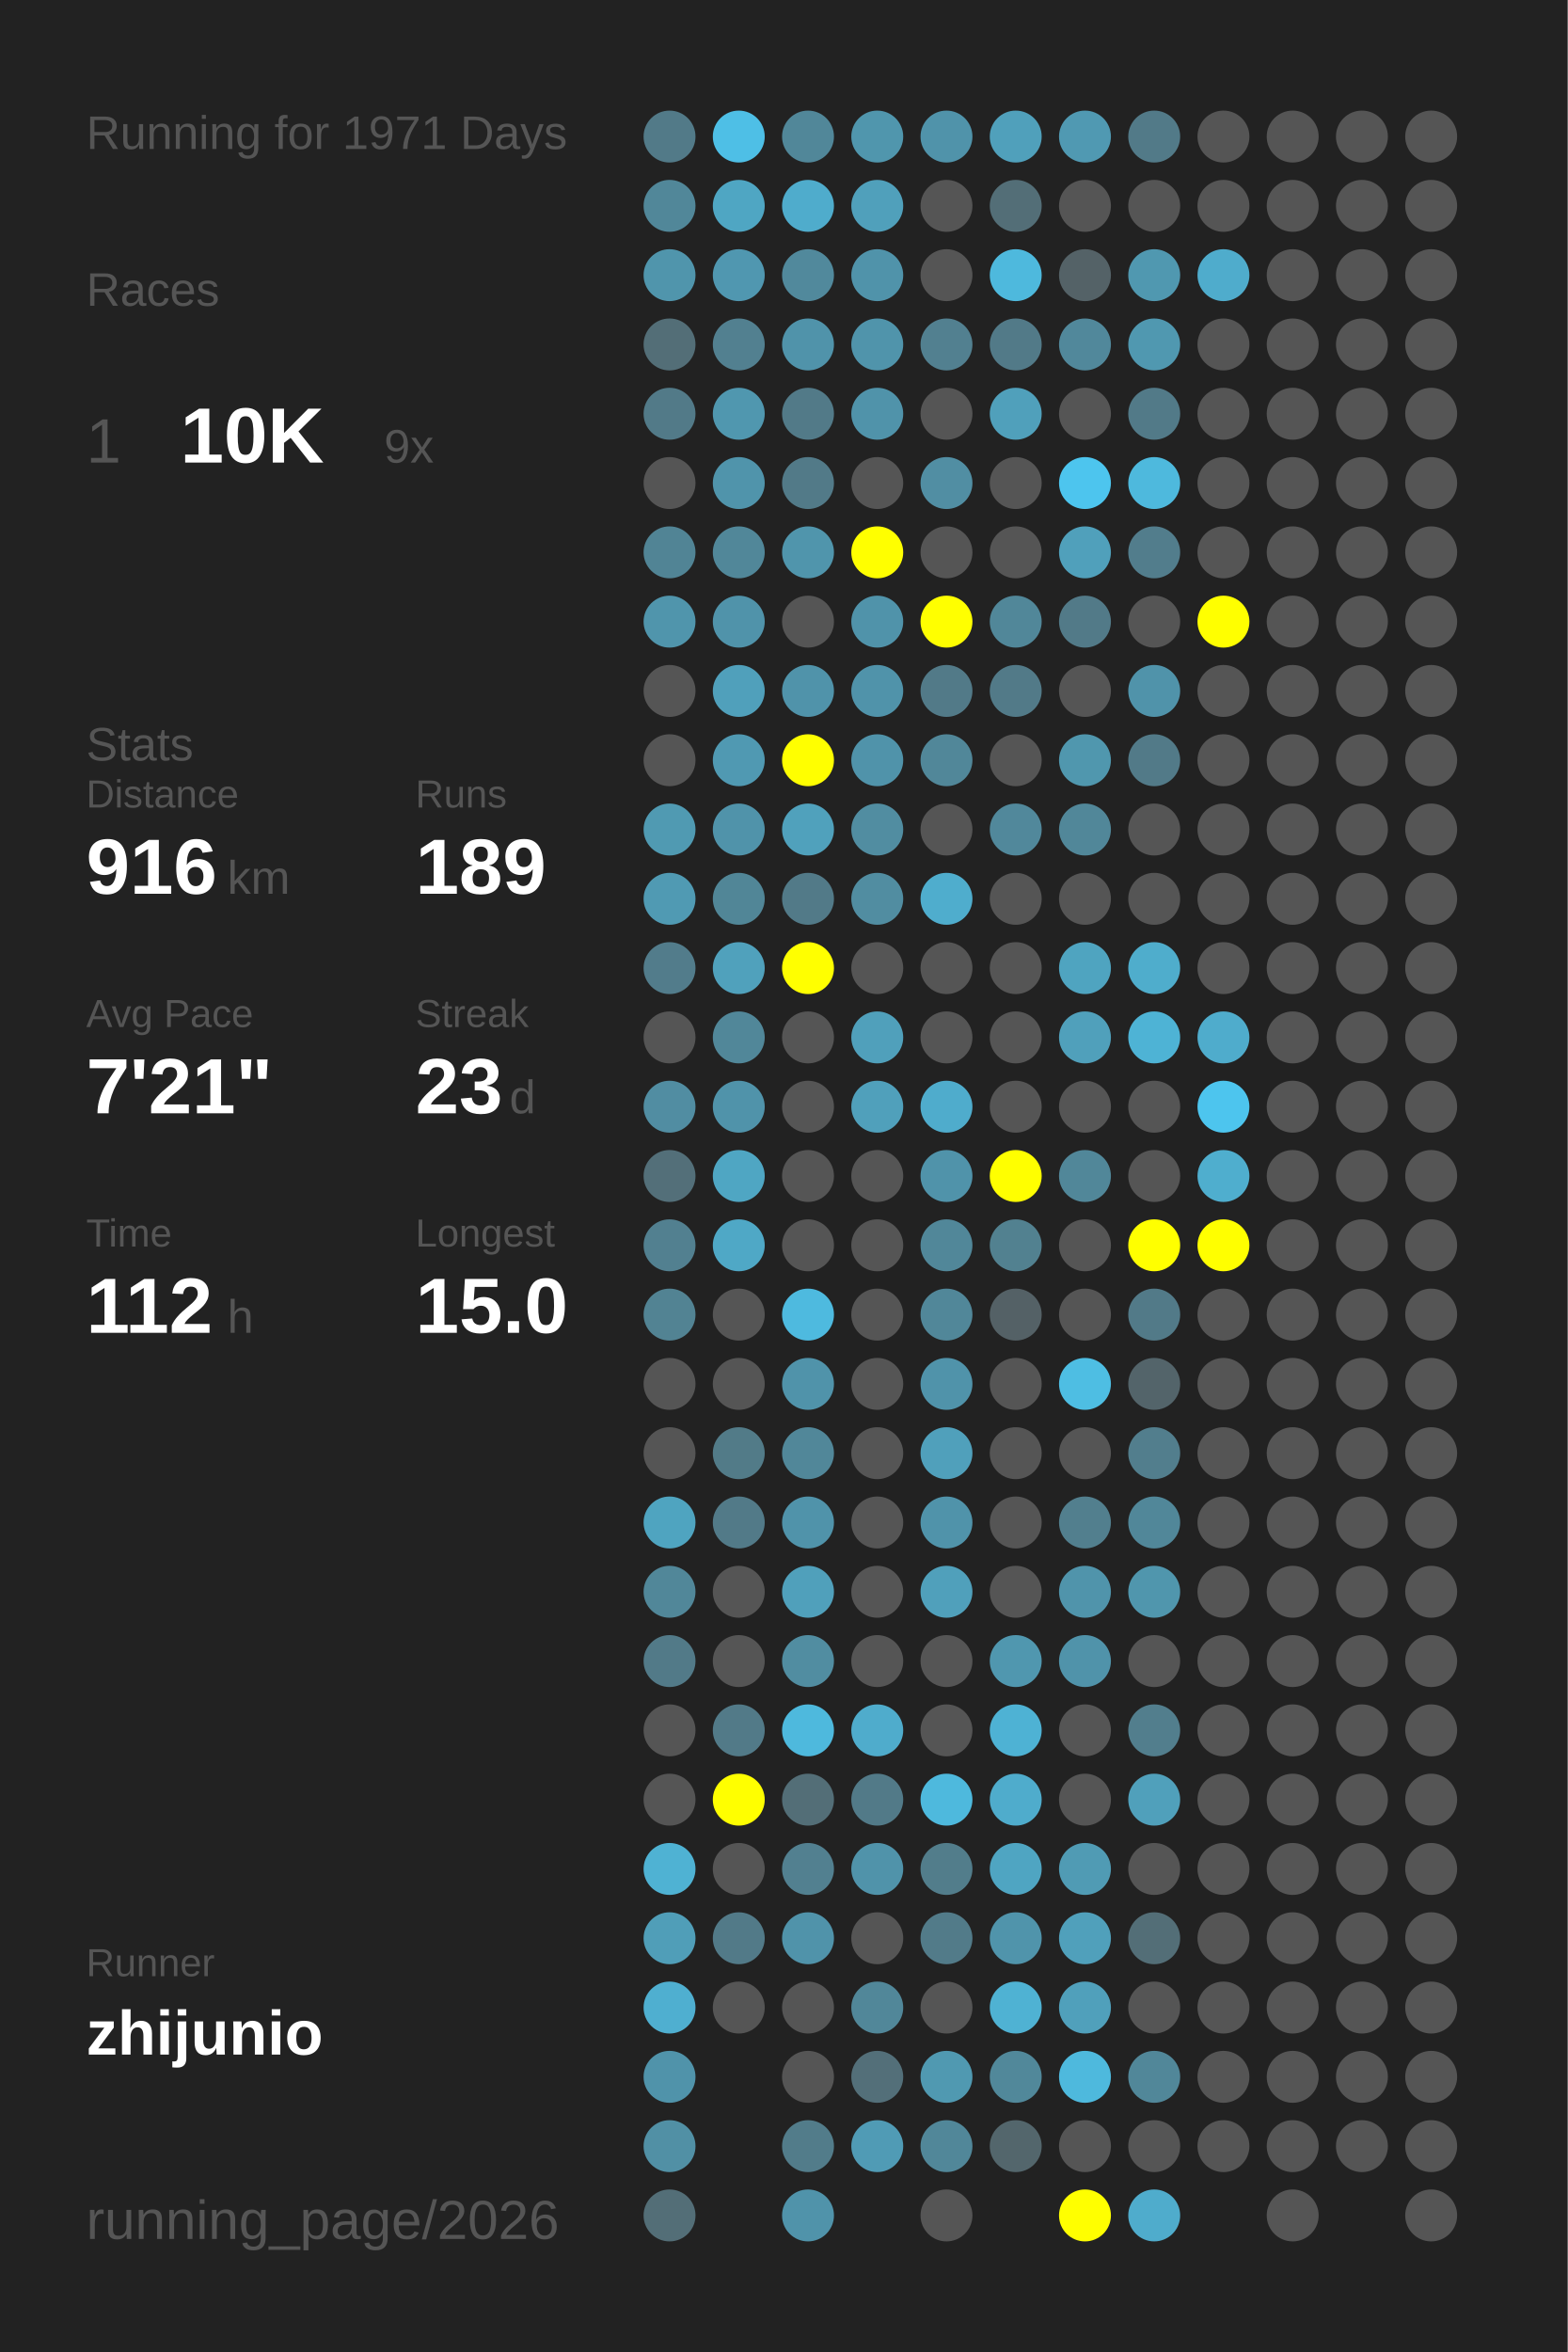
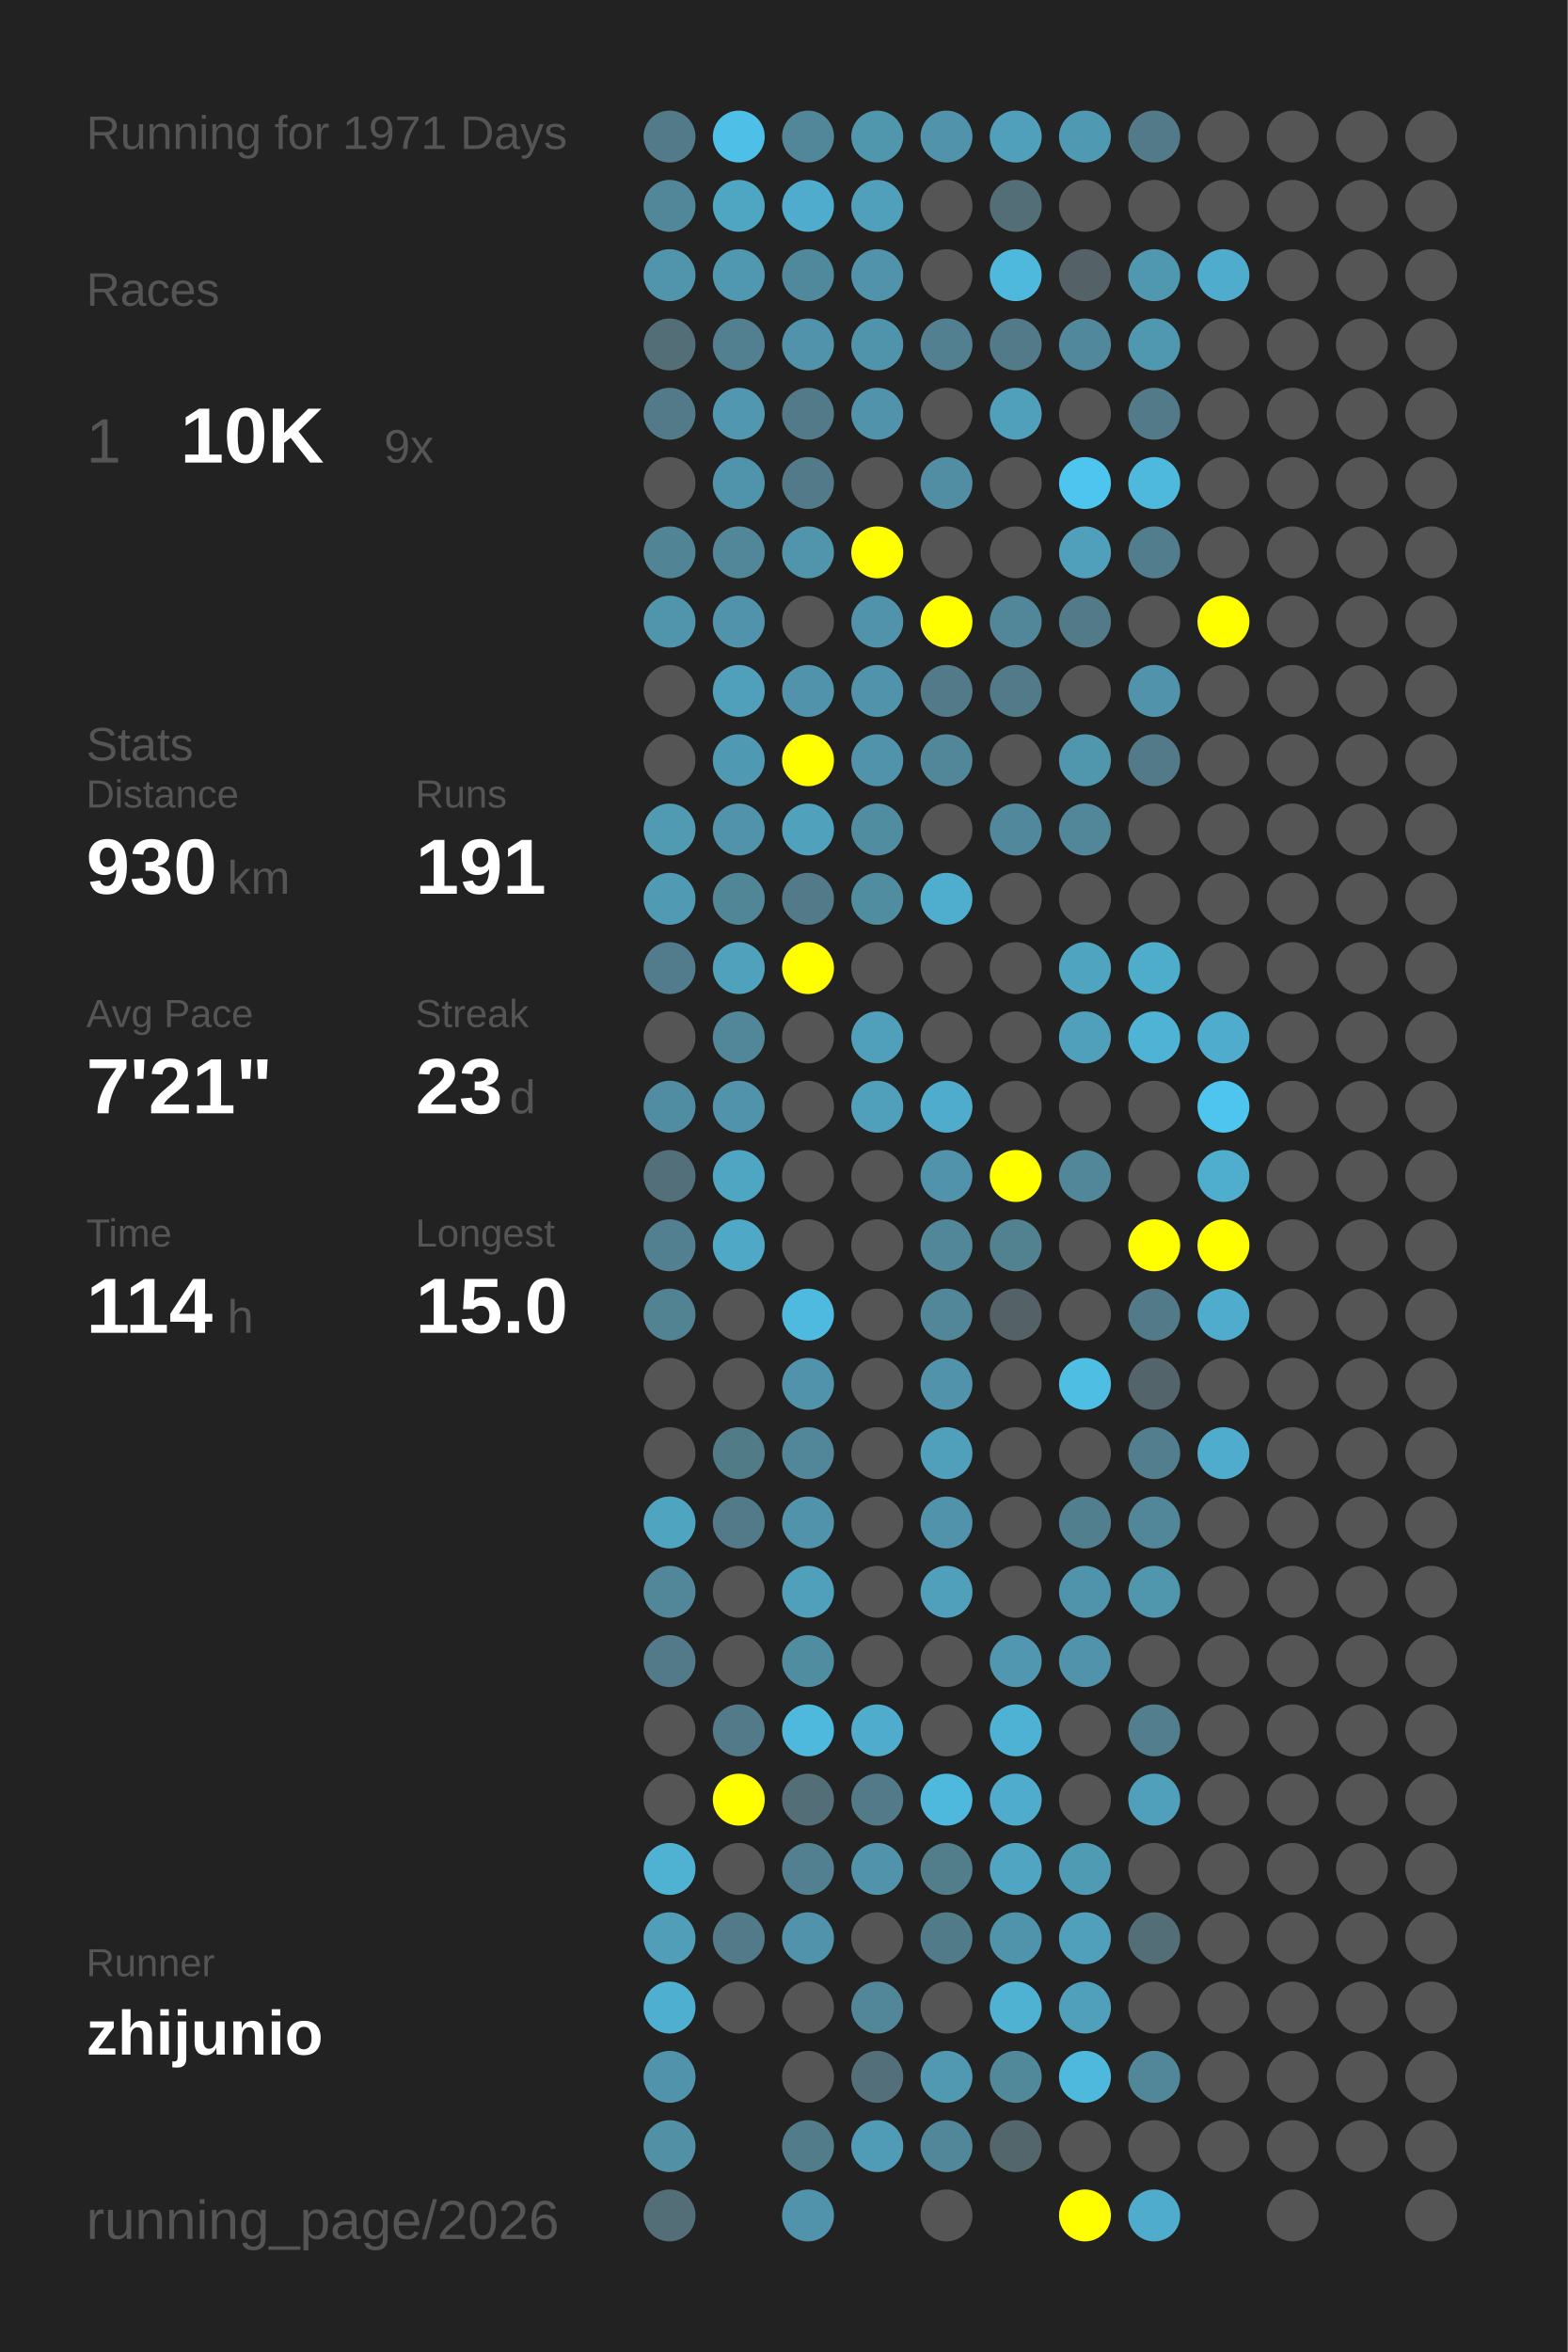
<svg xmlns="http://www.w3.org/2000/svg" baseProfile="full" height="300mm" version="1.1" viewBox="0,0,200,300" width="200mm">
  <defs />
  <rect fill="#222222" height="300" width="200" x="0" y="0" />
  <text fill="#555555" style="font-size:6px; font-family:Arial;" x="11" y="19">Running for 1971 Days</text>
  <text fill="#555555" style="font-size:6px; font-family:Arial;" x="11" y="39">Races</text>
  <text fill="#555555" style="font-size:8px; font-family:Arial;" x="11" y="59">1</text>
  <text fill="#FFFFFF" style="font-size:10px; font-family:Arial; font-weight:bold;" x="23" y="59">10K</text>
  <text fill="#555555" style="font-size:6px; font-family:Arial;" x="49" y="59">9x</text>
  <text fill="#555555" style="font-size:6px; font-family:Arial;" x="11" y="97">Stats</text>
  <text fill="#555555" style="font-size:5px; font-family:Arial;" x="11" y="103">Distance</text>
-   <text fill="#FFFFFF" style="font-size:10px; font-family:Arial; font-weight:bold;" x="11" y="114">916</text>
+   <text fill="#FFFFFF" style="font-size:10px; font-family:Arial; font-weight:bold;" x="11" y="114">930</text>
  <text fill="#555555" style="font-size:6px; font-family:Arial;" x="29" y="114">km</text>
  <text fill="#555555" style="font-size:5px; font-family:Arial;" x="53" y="103">Runs</text>
-   <text fill="#FFFFFF" style="font-size:10px; font-family:Arial; font-weight:bold;" x="53" y="114">189</text>
+   <text fill="#FFFFFF" style="font-size:10px; font-family:Arial; font-weight:bold;" x="53" y="114">191</text>
  <text fill="#555555" style="font-size:5px; font-family:Arial;" x="11" y="131">Avg Pace</text>
  <text fill="#FFFFFF" style="font-size:10px; font-family:Arial; font-weight:bold;" x="11" y="142">7'21"</text>
  <text fill="#555555" style="font-size:5px; font-family:Arial;" x="53" y="131">Streak</text>
  <text fill="#FFFFFF" style="font-size:10px; font-family:Arial; font-weight:bold;" x="53" y="142">23</text>
  <text fill="#555555" style="font-size:6px; font-family:Arial;" x="65" y="142">d</text>
  <text fill="#555555" style="font-size:5px; font-family:Arial;" x="11" y="159">Time</text>
-   <text fill="#FFFFFF" style="font-size:10px; font-family:Arial; font-weight:bold;" x="11" y="170">112</text>
+   <text fill="#FFFFFF" style="font-size:10px; font-family:Arial; font-weight:bold;" x="11" y="170">114</text>
  <text fill="#555555" style="font-size:6px; font-family:Arial;" x="29" y="170">h</text>
  <text fill="#555555" style="font-size:5px; font-family:Arial;" x="53" y="159">Longest</text>
  <text fill="#FFFFFF" style="font-size:10px; font-family:Arial; font-weight:bold;" x="53" y="170">15.0</text>
  <text fill="#555555" style="font-size:5px; font-family:Arial;" x="11" y="252.065">Runner</text>
  <text fill="#FFFFFF" style="font-size:8px; font-family:Arial; font-weight:bold;" x="11" y="262.065">zhijunio</text>
  <text fill="#555555" style="font-size:7px; font-family:Arial;" x="11" y="285.581">running_page/2026</text>
  <circle cx="85.417" cy="17.419" fill="#527a88" r="3.312" />
  <circle cx="85.417" cy="26.258" fill="#518799" r="3.312" />
  <circle cx="85.417" cy="35.097" fill="#5095ac" r="3.312" />
  <circle cx="85.417" cy="43.935" fill="#536e77" r="3.312" />
  <circle cx="85.417" cy="52.774" fill="#527a88" r="3.312" />
  <circle cx="85.417" cy="61.613" fill="#555555" r="3.312" />
  <circle cx="85.417" cy="70.452" fill="#518495" r="3.312" />
  <circle cx="85.417" cy="79.29" fill="#5095ac" r="3.312" />
  <circle cx="85.417" cy="88.129" fill="#555555" r="3.312" />
  <circle cx="85.417" cy="96.968" fill="#555555" r="3.312" />
  <circle cx="85.417" cy="105.806" fill="#509ab2" r="3.312" />
  <circle cx="85.417" cy="114.645" fill="#509ab3" r="3.312" />
  <circle cx="85.417" cy="123.484" fill="#527c8b" r="3.312" />
  <circle cx="85.417" cy="132.323" fill="#555555" r="3.312" />
  <circle cx="85.417" cy="141.161" fill="#518da2" r="3.312" />
  <circle cx="85.417" cy="150" fill="#536f79" r="3.312" />
  <circle cx="85.417" cy="158.839" fill="#528090" r="3.312" />
  <circle cx="85.417" cy="167.677" fill="#528393" r="3.312" />
  <circle cx="85.417" cy="176.516" fill="#555555" r="3.312" />
  <circle cx="85.417" cy="185.355" fill="#555555" r="3.312" />
  <circle cx="85.417" cy="194.194" fill="#4fa4c0" r="3.312" />
  <circle cx="85.417" cy="203.032" fill="#518799" r="3.312" />
  <circle cx="85.417" cy="211.871" fill="#527a88" r="3.312" />
  <circle cx="85.417" cy="220.71" fill="#555555" r="3.312" />
  <circle cx="85.417" cy="229.548" fill="#555555" r="3.312" />
  <circle cx="85.417" cy="238.387" fill="#4fb2d3" r="3.312" />
  <circle cx="85.417" cy="247.226" fill="#509eb8" r="3.312" />
  <circle cx="85.417" cy="256.065" fill="#4fafd0" r="3.312" />
  <circle cx="85.417" cy="264.903" fill="#5093aa" r="3.312" />
  <circle cx="85.417" cy="273.742" fill="#5190a5" r="3.312" />
  <circle cx="85.417" cy="282.581" fill="#536e77" r="3.312" />
  <circle cx="94.25" cy="17.419" fill="#4ebfe6" r="3.312" />
  <circle cx="94.25" cy="26.258" fill="#4fa6c3" r="3.312" />
  <circle cx="94.25" cy="35.097" fill="#5097b0" r="3.312" />
  <circle cx="94.25" cy="43.935" fill="#528090" r="3.312" />
  <circle cx="94.25" cy="52.774" fill="#5097af" r="3.312" />
  <circle cx="94.25" cy="61.613" fill="#5094ab" r="3.312" />
  <circle cx="94.25" cy="70.452" fill="#518799" r="3.312" />
  <circle cx="94.25" cy="79.29" fill="#5093aa" r="3.312" />
  <circle cx="94.25" cy="88.129" fill="#50a0bb" r="3.312" />
  <circle cx="94.25" cy="96.968" fill="#5099b2" r="3.312" />
  <circle cx="94.25" cy="105.806" fill="#5093aa" r="3.312" />
  <circle cx="94.25" cy="114.645" fill="#518697" r="3.312" />
  <circle cx="94.25" cy="123.484" fill="#50a1bc" r="3.312" />
  <circle cx="94.25" cy="132.323" fill="#518799" r="3.312" />
  <circle cx="94.25" cy="141.161" fill="#5093aa" r="3.312" />
  <circle cx="94.25" cy="150" fill="#4fa6c3" r="3.312" />
  <circle cx="94.25" cy="158.839" fill="#4fa8c6" r="3.312" />
  <circle cx="94.25" cy="167.677" fill="#555555" r="3.312" />
  <circle cx="94.25" cy="176.516" fill="#555555" r="3.312" />
  <circle cx="94.25" cy="185.355" fill="#527b88" r="3.312" />
  <circle cx="94.25" cy="194.194" fill="#527a88" r="3.312" />
  <circle cx="94.25" cy="203.032" fill="#555555" r="3.312" />
  <circle cx="94.25" cy="211.871" fill="#555555" r="3.312" />
  <circle cx="94.25" cy="220.71" fill="#527a88" r="3.312" />
  <circle cx="94.25" cy="229.548" fill="#FFFF00" r="3.312" />
  <circle cx="94.25" cy="238.387" fill="#555555" r="3.312" />
  <circle cx="94.25" cy="247.226" fill="#527a88" r="3.312" />
  <circle cx="94.25" cy="256.065" fill="#555555" r="3.312" />
  <circle cx="103.083" cy="17.419" fill="#518799" r="3.312" />
  <circle cx="103.083" cy="26.258" fill="#4faccc" r="3.312" />
  <circle cx="103.083" cy="35.097" fill="#51899c" r="3.312" />
  <circle cx="103.083" cy="43.935" fill="#5093aa" r="3.312" />
  <circle cx="103.083" cy="52.774" fill="#527a88" r="3.312" />
  <circle cx="103.083" cy="61.613" fill="#527a88" r="3.312" />
  <circle cx="103.083" cy="70.452" fill="#5095ac" r="3.312" />
  <circle cx="103.083" cy="79.29" fill="#555555" r="3.312" />
  <circle cx="103.083" cy="88.129" fill="#5093aa" r="3.312" />
  <circle cx="103.083" cy="96.968" fill="#FFFF00" r="3.312" />
  <circle cx="103.083" cy="105.806" fill="#50a1bc" r="3.312" />
  <circle cx="103.083" cy="114.645" fill="#527a88" r="3.312" />
  <circle cx="103.083" cy="123.484" fill="#FFFF00" r="3.312" />
  <circle cx="103.083" cy="132.323" fill="#555555" r="3.312" />
  <circle cx="103.083" cy="141.161" fill="#555555" r="3.312" />
  <circle cx="103.083" cy="150" fill="#555555" r="3.312" />
  <circle cx="103.083" cy="158.839" fill="#555555" r="3.312" />
  <circle cx="103.083" cy="167.677" fill="#4ebadf" r="3.312" />
  <circle cx="103.083" cy="176.516" fill="#5093aa" r="3.312" />
  <circle cx="103.083" cy="185.355" fill="#518799" r="3.312" />
  <circle cx="103.083" cy="194.194" fill="#5093aa" r="3.312" />
  <circle cx="103.083" cy="203.032" fill="#50a0bb" r="3.312" />
  <circle cx="103.083" cy="211.871" fill="#518da1" r="3.312" />
  <circle cx="103.083" cy="220.71" fill="#4eb9dd" r="3.312" />
  <circle cx="103.083" cy="229.548" fill="#536e77" r="3.312" />
  <circle cx="103.083" cy="238.387" fill="#528090" r="3.312" />
  <circle cx="103.083" cy="247.226" fill="#5093aa" r="3.312" />
  <circle cx="103.083" cy="256.065" fill="#555555" r="3.312" />
  <circle cx="103.083" cy="264.903" fill="#555555" r="3.312" />
  <circle cx="103.083" cy="273.742" fill="#527c8a" r="3.312" />
  <circle cx="103.083" cy="282.581" fill="#5093aa" r="3.312" />
  <circle cx="111.917" cy="17.419" fill="#5096ad" r="3.312" />
  <circle cx="111.917" cy="26.258" fill="#50a0bb" r="3.312" />
  <circle cx="111.917" cy="35.097" fill="#5093aa" r="3.312" />
  <circle cx="111.917" cy="43.935" fill="#5094ab" r="3.312" />
  <circle cx="111.917" cy="52.774" fill="#5093aa" r="3.312" />
  <circle cx="111.917" cy="61.613" fill="#555555" r="3.312" />
  <circle cx="111.917" cy="70.452" fill="#FFFF00" r="3.312" />
  <circle cx="111.917" cy="79.29" fill="#5093aa" r="3.312" />
  <circle cx="111.917" cy="88.129" fill="#5093aa" r="3.312" />
  <circle cx="111.917" cy="96.968" fill="#5093aa" r="3.312" />
  <circle cx="111.917" cy="105.806" fill="#518da1" r="3.312" />
  <circle cx="111.917" cy="114.645" fill="#518da1" r="3.312" />
  <circle cx="111.917" cy="123.484" fill="#555555" r="3.312" />
  <circle cx="111.917" cy="132.323" fill="#50a0bb" r="3.312" />
  <circle cx="111.917" cy="141.161" fill="#50a0bb" r="3.312" />
  <circle cx="111.917" cy="150" fill="#555555" r="3.312" />
  <circle cx="111.917" cy="158.839" fill="#555555" r="3.312" />
  <circle cx="111.917" cy="167.677" fill="#555555" r="3.312" />
  <circle cx="111.917" cy="176.516" fill="#555555" r="3.312" />
  <circle cx="111.917" cy="185.355" fill="#555555" r="3.312" />
  <circle cx="111.917" cy="194.194" fill="#555555" r="3.312" />
  <circle cx="111.917" cy="203.032" fill="#555555" r="3.312" />
  <circle cx="111.917" cy="211.871" fill="#555555" r="3.312" />
  <circle cx="111.917" cy="220.71" fill="#4faccc" r="3.312" />
  <circle cx="111.917" cy="229.548" fill="#527a88" r="3.312" />
  <circle cx="111.917" cy="238.387" fill="#5093aa" r="3.312" />
  <circle cx="111.917" cy="247.226" fill="#555555" r="3.312" />
  <circle cx="111.917" cy="256.065" fill="#518799" r="3.312" />
  <circle cx="111.917" cy="264.903" fill="#536f79" r="3.312" />
  <circle cx="111.917" cy="273.742" fill="#509bb5" r="3.312" />
  <circle cx="120.75" cy="17.419" fill="#5093aa" r="3.312" />
  <circle cx="120.75" cy="26.258" fill="#555555" r="3.312" />
  <circle cx="120.75" cy="35.097" fill="#555555" r="3.312" />
  <circle cx="120.75" cy="43.935" fill="#528090" r="3.312" />
  <circle cx="120.75" cy="52.774" fill="#555555" r="3.312" />
  <circle cx="120.75" cy="61.613" fill="#518ea3" r="3.312" />
  <circle cx="120.75" cy="70.452" fill="#555555" r="3.312" />
  <circle cx="120.75" cy="79.29" fill="#FFFF00" r="3.312" />
  <circle cx="120.75" cy="88.129" fill="#527a88" r="3.312" />
  <circle cx="120.75" cy="96.968" fill="#518799" r="3.312" />
  <circle cx="120.75" cy="105.806" fill="#555555" r="3.312" />
  <circle cx="120.75" cy="114.645" fill="#4fadcd" r="3.312" />
  <circle cx="120.75" cy="123.484" fill="#555555" r="3.312" />
  <circle cx="120.75" cy="132.323" fill="#555555" r="3.312" />
  <circle cx="120.75" cy="141.161" fill="#4faccc" r="3.312" />
  <circle cx="120.75" cy="150" fill="#5093aa" r="3.312" />
  <circle cx="120.75" cy="158.839" fill="#518799" r="3.312" />
  <circle cx="120.75" cy="167.677" fill="#518799" r="3.312" />
  <circle cx="120.75" cy="176.516" fill="#5093aa" r="3.312" />
  <circle cx="120.75" cy="185.355" fill="#50a0bb" r="3.312" />
  <circle cx="120.75" cy="194.194" fill="#5093aa" r="3.312" />
  <circle cx="120.75" cy="203.032" fill="#50a0bb" r="3.312" />
  <circle cx="120.75" cy="211.871" fill="#555555" r="3.312" />
  <circle cx="120.75" cy="220.71" fill="#555555" r="3.312" />
  <circle cx="120.75" cy="229.548" fill="#4eb9dd" r="3.312" />
  <circle cx="120.75" cy="238.387" fill="#527d8b" r="3.312" />
  <circle cx="120.75" cy="247.226" fill="#527b89" r="3.312" />
  <circle cx="120.75" cy="256.065" fill="#555555" r="3.312" />
  <circle cx="120.75" cy="264.903" fill="#5099b1" r="3.312" />
  <circle cx="120.75" cy="273.742" fill="#518799" r="3.312" />
  <circle cx="120.75" cy="282.581" fill="#555555" r="3.312" />
  <circle cx="129.583" cy="17.419" fill="#50a0bb" r="3.312" />
  <circle cx="129.583" cy="26.258" fill="#536e77" r="3.312" />
  <circle cx="129.583" cy="35.097" fill="#4eb9dd" r="3.312" />
  <circle cx="129.583" cy="43.935" fill="#527a88" r="3.312" />
  <circle cx="129.583" cy="52.774" fill="#50a0bb" r="3.312" />
  <circle cx="129.583" cy="61.613" fill="#555555" r="3.312" />
  <circle cx="129.583" cy="70.452" fill="#555555" r="3.312" />
  <circle cx="129.583" cy="79.29" fill="#518799" r="3.312" />
  <circle cx="129.583" cy="88.129" fill="#527a88" r="3.312" />
  <circle cx="129.583" cy="96.968" fill="#555555" r="3.312" />
  <circle cx="129.583" cy="105.806" fill="#51889b" r="3.312" />
  <circle cx="129.583" cy="114.645" fill="#555555" r="3.312" />
  <circle cx="129.583" cy="123.484" fill="#555555" r="3.312" />
  <circle cx="129.583" cy="132.323" fill="#555555" r="3.312" />
  <circle cx="129.583" cy="141.161" fill="#555555" r="3.312" />
  <circle cx="129.583" cy="150" fill="#FFFF00" r="3.312" />
  <circle cx="129.583" cy="158.839" fill="#528190" r="3.312" />
  <circle cx="129.583" cy="167.677" fill="#546166" r="3.312" />
  <circle cx="129.583" cy="176.516" fill="#555555" r="3.312" />
  <circle cx="129.583" cy="185.355" fill="#555555" r="3.312" />
  <circle cx="129.583" cy="194.194" fill="#555555" r="3.312" />
  <circle cx="129.583" cy="203.032" fill="#555555" r="3.312" />
  <circle cx="129.583" cy="211.871" fill="#5097af" r="3.312" />
  <circle cx="129.583" cy="220.71" fill="#4eb2d4" r="3.312" />
  <circle cx="129.583" cy="229.548" fill="#4faccc" r="3.312" />
  <circle cx="129.583" cy="238.387" fill="#4fa5c2" r="3.312" />
  <circle cx="129.583" cy="247.226" fill="#5094ab" r="3.312" />
  <circle cx="129.583" cy="256.065" fill="#4fb2d3" r="3.312" />
  <circle cx="129.583" cy="264.903" fill="#51889a" r="3.312" />
  <circle cx="129.583" cy="273.742" fill="#53666c" r="3.312" />
  <circle cx="138.417" cy="17.419" fill="#5099b2" r="3.312" />
  <circle cx="138.417" cy="26.258" fill="#555555" r="3.312" />
  <circle cx="138.417" cy="35.097" fill="#546267" r="3.312" />
  <circle cx="138.417" cy="43.935" fill="#51889b" r="3.312" />
  <circle cx="138.417" cy="52.774" fill="#555555" r="3.312" />
  <circle cx="138.417" cy="61.613" fill="#4dc5ee" r="3.312" />
  <circle cx="138.417" cy="70.452" fill="#50a0bb" r="3.312" />
  <circle cx="138.417" cy="79.29" fill="#527a88" r="3.312" />
  <circle cx="138.417" cy="88.129" fill="#555555" r="3.312" />
  <circle cx="138.417" cy="96.968" fill="#5097ae" r="3.312" />
  <circle cx="138.417" cy="105.806" fill="#518799" r="3.312" />
  <circle cx="138.417" cy="114.645" fill="#555555" r="3.312" />
  <circle cx="138.417" cy="123.484" fill="#4fa4c0" r="3.312" />
  <circle cx="138.417" cy="132.323" fill="#50a0bb" r="3.312" />
  <circle cx="138.417" cy="141.161" fill="#555555" r="3.312" />
  <circle cx="138.417" cy="150" fill="#518799" r="3.312" />
  <circle cx="138.417" cy="158.839" fill="#555555" r="3.312" />
  <circle cx="138.417" cy="167.677" fill="#555555" r="3.312" />
  <circle cx="138.417" cy="176.516" fill="#4ebee3" r="3.312" />
  <circle cx="138.417" cy="185.355" fill="#555555" r="3.312" />
  <circle cx="138.417" cy="194.194" fill="#527f8e" r="3.312" />
  <circle cx="138.417" cy="203.032" fill="#5094ab" r="3.312" />
  <circle cx="138.417" cy="211.871" fill="#5093aa" r="3.312" />
  <circle cx="138.417" cy="220.71" fill="#555555" r="3.312" />
  <circle cx="138.417" cy="229.548" fill="#555555" r="3.312" />
  <circle cx="138.417" cy="238.387" fill="#509bb4" r="3.312" />
  <circle cx="138.417" cy="247.226" fill="#50a0bb" r="3.312" />
  <circle cx="138.417" cy="256.065" fill="#50a0bb" r="3.312" />
  <circle cx="138.417" cy="264.903" fill="#4eb9dd" r="3.312" />
  <circle cx="138.417" cy="273.742" fill="#555555" r="3.312" />
  <circle cx="138.417" cy="282.581" fill="#FFFF00" r="3.312" />
  <circle cx="147.25" cy="17.419" fill="#527a88" r="3.312" />
  <circle cx="147.25" cy="26.258" fill="#555555" r="3.312" />
  <circle cx="147.25" cy="35.097" fill="#5098b0" r="3.312" />
  <circle cx="147.25" cy="43.935" fill="#5098b0" r="3.312" />
  <circle cx="147.25" cy="52.774" fill="#527a88" r="3.312" />
  <circle cx="147.25" cy="61.613" fill="#4eb9dd" r="3.312" />
  <circle cx="147.25" cy="70.452" fill="#527d8c" r="3.312" />
  <circle cx="147.25" cy="79.29" fill="#555555" r="3.312" />
  <circle cx="147.25" cy="88.129" fill="#5093aa" r="3.312" />
  <circle cx="147.25" cy="96.968" fill="#527a88" r="3.312" />
  <circle cx="147.25" cy="105.806" fill="#555555" r="3.312" />
  <circle cx="147.25" cy="114.645" fill="#555555" r="3.312" />
  <circle cx="147.25" cy="123.484" fill="#4fadcc" r="3.312" />
  <circle cx="147.25" cy="132.323" fill="#4eb3d5" r="3.312" />
  <circle cx="147.25" cy="141.161" fill="#555555" r="3.312" />
  <circle cx="147.25" cy="150" fill="#555555" r="3.312" />
  <circle cx="147.25" cy="158.839" fill="#FFFF00" r="3.312" />
  <circle cx="147.25" cy="167.677" fill="#527a88" r="3.312" />
  <circle cx="147.25" cy="176.516" fill="#53646a" r="3.312" />
  <circle cx="147.25" cy="185.355" fill="#527e8d" r="3.312" />
  <circle cx="147.25" cy="194.194" fill="#518799" r="3.312" />
  <circle cx="147.25" cy="203.032" fill="#5096ad" r="3.312" />
  <circle cx="147.25" cy="211.871" fill="#555555" r="3.312" />
  <circle cx="147.25" cy="220.71" fill="#527e8d" r="3.312" />
  <circle cx="147.25" cy="229.548" fill="#50a0bb" r="3.312" />
  <circle cx="147.25" cy="238.387" fill="#555555" r="3.312" />
  <circle cx="147.25" cy="247.226" fill="#536e77" r="3.312" />
  <circle cx="147.25" cy="256.065" fill="#555555" r="3.312" />
  <circle cx="147.25" cy="264.903" fill="#518799" r="3.312" />
  <circle cx="147.25" cy="273.742" fill="#555555" r="3.312" />
  <circle cx="147.25" cy="282.581" fill="#4faccc" r="3.312" />
  <circle cx="156.083" cy="17.419" fill="#555555" r="3.312" />
  <circle cx="156.083" cy="26.258" fill="#555555" r="3.312" />
  <circle cx="156.083" cy="35.097" fill="#4faccc" r="3.312" />
  <circle cx="156.083" cy="43.935" fill="#555555" r="3.312" />
  <circle cx="156.083" cy="52.774" fill="#555555" r="3.312" />
  <circle cx="156.083" cy="61.613" fill="#555555" r="3.312" />
  <circle cx="156.083" cy="70.452" fill="#555555" r="3.312" />
  <circle cx="156.083" cy="79.29" fill="#FFFF00" r="3.312" />
  <circle cx="156.083" cy="88.129" fill="#555555" r="3.312" />
  <circle cx="156.083" cy="96.968" fill="#555555" r="3.312" />
  <circle cx="156.083" cy="105.806" fill="#555555" r="3.312" />
  <circle cx="156.083" cy="114.645" fill="#555555" r="3.312" />
  <circle cx="156.083" cy="123.484" fill="#555555" r="3.312" />
  <circle cx="156.083" cy="132.323" fill="#4faccc" r="3.312" />
  <circle cx="156.083" cy="141.161" fill="#4dc5ee" r="3.312" />
  <circle cx="156.083" cy="150" fill="#4faece" r="3.312" />
  <circle cx="156.083" cy="158.839" fill="#FFFF00" r="3.312" />
-   <circle cx="156.083" cy="167.677" fill="#555555" r="3.312" />
+   <circle cx="156.083" cy="167.677" fill="#4faccc" r="3.312" />
  <circle cx="156.083" cy="176.516" fill="#555555" r="3.312" />
-   <circle cx="156.083" cy="185.355" fill="#555555" r="3.312" />
+   <circle cx="156.083" cy="185.355" fill="#4faccc" r="3.312" />
  <circle cx="156.083" cy="194.194" fill="#555555" r="3.312" />
  <circle cx="156.083" cy="203.032" fill="#555555" r="3.312" />
  <circle cx="156.083" cy="211.871" fill="#555555" r="3.312" />
  <circle cx="156.083" cy="220.71" fill="#555555" r="3.312" />
  <circle cx="156.083" cy="229.548" fill="#555555" r="3.312" />
  <circle cx="156.083" cy="238.387" fill="#555555" r="3.312" />
  <circle cx="156.083" cy="247.226" fill="#555555" r="3.312" />
  <circle cx="156.083" cy="256.065" fill="#555555" r="3.312" />
  <circle cx="156.083" cy="264.903" fill="#555555" r="3.312" />
  <circle cx="156.083" cy="273.742" fill="#555555" r="3.312" />
  <circle cx="164.917" cy="17.419" fill="#555555" r="3.312" />
  <circle cx="164.917" cy="26.258" fill="#555555" r="3.312" />
  <circle cx="164.917" cy="35.097" fill="#555555" r="3.312" />
  <circle cx="164.917" cy="43.935" fill="#555555" r="3.312" />
  <circle cx="164.917" cy="52.774" fill="#555555" r="3.312" />
  <circle cx="164.917" cy="61.613" fill="#555555" r="3.312" />
  <circle cx="164.917" cy="70.452" fill="#555555" r="3.312" />
  <circle cx="164.917" cy="79.29" fill="#555555" r="3.312" />
  <circle cx="164.917" cy="88.129" fill="#555555" r="3.312" />
  <circle cx="164.917" cy="96.968" fill="#555555" r="3.312" />
  <circle cx="164.917" cy="105.806" fill="#555555" r="3.312" />
  <circle cx="164.917" cy="114.645" fill="#555555" r="3.312" />
  <circle cx="164.917" cy="123.484" fill="#555555" r="3.312" />
  <circle cx="164.917" cy="132.323" fill="#555555" r="3.312" />
  <circle cx="164.917" cy="141.161" fill="#555555" r="3.312" />
  <circle cx="164.917" cy="150" fill="#555555" r="3.312" />
  <circle cx="164.917" cy="158.839" fill="#555555" r="3.312" />
  <circle cx="164.917" cy="167.677" fill="#555555" r="3.312" />
  <circle cx="164.917" cy="176.516" fill="#555555" r="3.312" />
  <circle cx="164.917" cy="185.355" fill="#555555" r="3.312" />
  <circle cx="164.917" cy="194.194" fill="#555555" r="3.312" />
  <circle cx="164.917" cy="203.032" fill="#555555" r="3.312" />
  <circle cx="164.917" cy="211.871" fill="#555555" r="3.312" />
  <circle cx="164.917" cy="220.71" fill="#555555" r="3.312" />
  <circle cx="164.917" cy="229.548" fill="#555555" r="3.312" />
  <circle cx="164.917" cy="238.387" fill="#555555" r="3.312" />
  <circle cx="164.917" cy="247.226" fill="#555555" r="3.312" />
  <circle cx="164.917" cy="256.065" fill="#555555" r="3.312" />
  <circle cx="164.917" cy="264.903" fill="#555555" r="3.312" />
  <circle cx="164.917" cy="273.742" fill="#555555" r="3.312" />
  <circle cx="164.917" cy="282.581" fill="#555555" r="3.312" />
  <circle cx="173.75" cy="17.419" fill="#555555" r="3.312" />
  <circle cx="173.75" cy="26.258" fill="#555555" r="3.312" />
  <circle cx="173.75" cy="35.097" fill="#555555" r="3.312" />
  <circle cx="173.75" cy="43.935" fill="#555555" r="3.312" />
  <circle cx="173.75" cy="52.774" fill="#555555" r="3.312" />
  <circle cx="173.75" cy="61.613" fill="#555555" r="3.312" />
  <circle cx="173.75" cy="70.452" fill="#555555" r="3.312" />
  <circle cx="173.75" cy="79.29" fill="#555555" r="3.312" />
  <circle cx="173.75" cy="88.129" fill="#555555" r="3.312" />
  <circle cx="173.75" cy="96.968" fill="#555555" r="3.312" />
  <circle cx="173.75" cy="105.806" fill="#555555" r="3.312" />
  <circle cx="173.75" cy="114.645" fill="#555555" r="3.312" />
  <circle cx="173.75" cy="123.484" fill="#555555" r="3.312" />
  <circle cx="173.75" cy="132.323" fill="#555555" r="3.312" />
  <circle cx="173.75" cy="141.161" fill="#555555" r="3.312" />
  <circle cx="173.75" cy="150" fill="#555555" r="3.312" />
  <circle cx="173.75" cy="158.839" fill="#555555" r="3.312" />
  <circle cx="173.75" cy="167.677" fill="#555555" r="3.312" />
  <circle cx="173.75" cy="176.516" fill="#555555" r="3.312" />
  <circle cx="173.75" cy="185.355" fill="#555555" r="3.312" />
  <circle cx="173.75" cy="194.194" fill="#555555" r="3.312" />
  <circle cx="173.75" cy="203.032" fill="#555555" r="3.312" />
  <circle cx="173.75" cy="211.871" fill="#555555" r="3.312" />
  <circle cx="173.75" cy="220.71" fill="#555555" r="3.312" />
  <circle cx="173.75" cy="229.548" fill="#555555" r="3.312" />
  <circle cx="173.75" cy="238.387" fill="#555555" r="3.312" />
  <circle cx="173.75" cy="247.226" fill="#555555" r="3.312" />
  <circle cx="173.75" cy="256.065" fill="#555555" r="3.312" />
  <circle cx="173.75" cy="264.903" fill="#555555" r="3.312" />
  <circle cx="173.75" cy="273.742" fill="#555555" r="3.312" />
  <circle cx="182.583" cy="17.419" fill="#555555" r="3.312" />
  <circle cx="182.583" cy="26.258" fill="#555555" r="3.312" />
  <circle cx="182.583" cy="35.097" fill="#555555" r="3.312" />
  <circle cx="182.583" cy="43.935" fill="#555555" r="3.312" />
  <circle cx="182.583" cy="52.774" fill="#555555" r="3.312" />
  <circle cx="182.583" cy="61.613" fill="#555555" r="3.312" />
  <circle cx="182.583" cy="70.452" fill="#555555" r="3.312" />
  <circle cx="182.583" cy="79.29" fill="#555555" r="3.312" />
  <circle cx="182.583" cy="88.129" fill="#555555" r="3.312" />
  <circle cx="182.583" cy="96.968" fill="#555555" r="3.312" />
  <circle cx="182.583" cy="105.806" fill="#555555" r="3.312" />
  <circle cx="182.583" cy="114.645" fill="#555555" r="3.312" />
  <circle cx="182.583" cy="123.484" fill="#555555" r="3.312" />
  <circle cx="182.583" cy="132.323" fill="#555555" r="3.312" />
  <circle cx="182.583" cy="141.161" fill="#555555" r="3.312" />
  <circle cx="182.583" cy="150" fill="#555555" r="3.312" />
  <circle cx="182.583" cy="158.839" fill="#555555" r="3.312" />
  <circle cx="182.583" cy="167.677" fill="#555555" r="3.312" />
  <circle cx="182.583" cy="176.516" fill="#555555" r="3.312" />
  <circle cx="182.583" cy="185.355" fill="#555555" r="3.312" />
  <circle cx="182.583" cy="194.194" fill="#555555" r="3.312" />
  <circle cx="182.583" cy="203.032" fill="#555555" r="3.312" />
  <circle cx="182.583" cy="211.871" fill="#555555" r="3.312" />
  <circle cx="182.583" cy="220.71" fill="#555555" r="3.312" />
  <circle cx="182.583" cy="229.548" fill="#555555" r="3.312" />
  <circle cx="182.583" cy="238.387" fill="#555555" r="3.312" />
  <circle cx="182.583" cy="247.226" fill="#555555" r="3.312" />
  <circle cx="182.583" cy="256.065" fill="#555555" r="3.312" />
  <circle cx="182.583" cy="264.903" fill="#555555" r="3.312" />
  <circle cx="182.583" cy="273.742" fill="#555555" r="3.312" />
  <circle cx="182.583" cy="282.581" fill="#555555" r="3.312" />
</svg>
